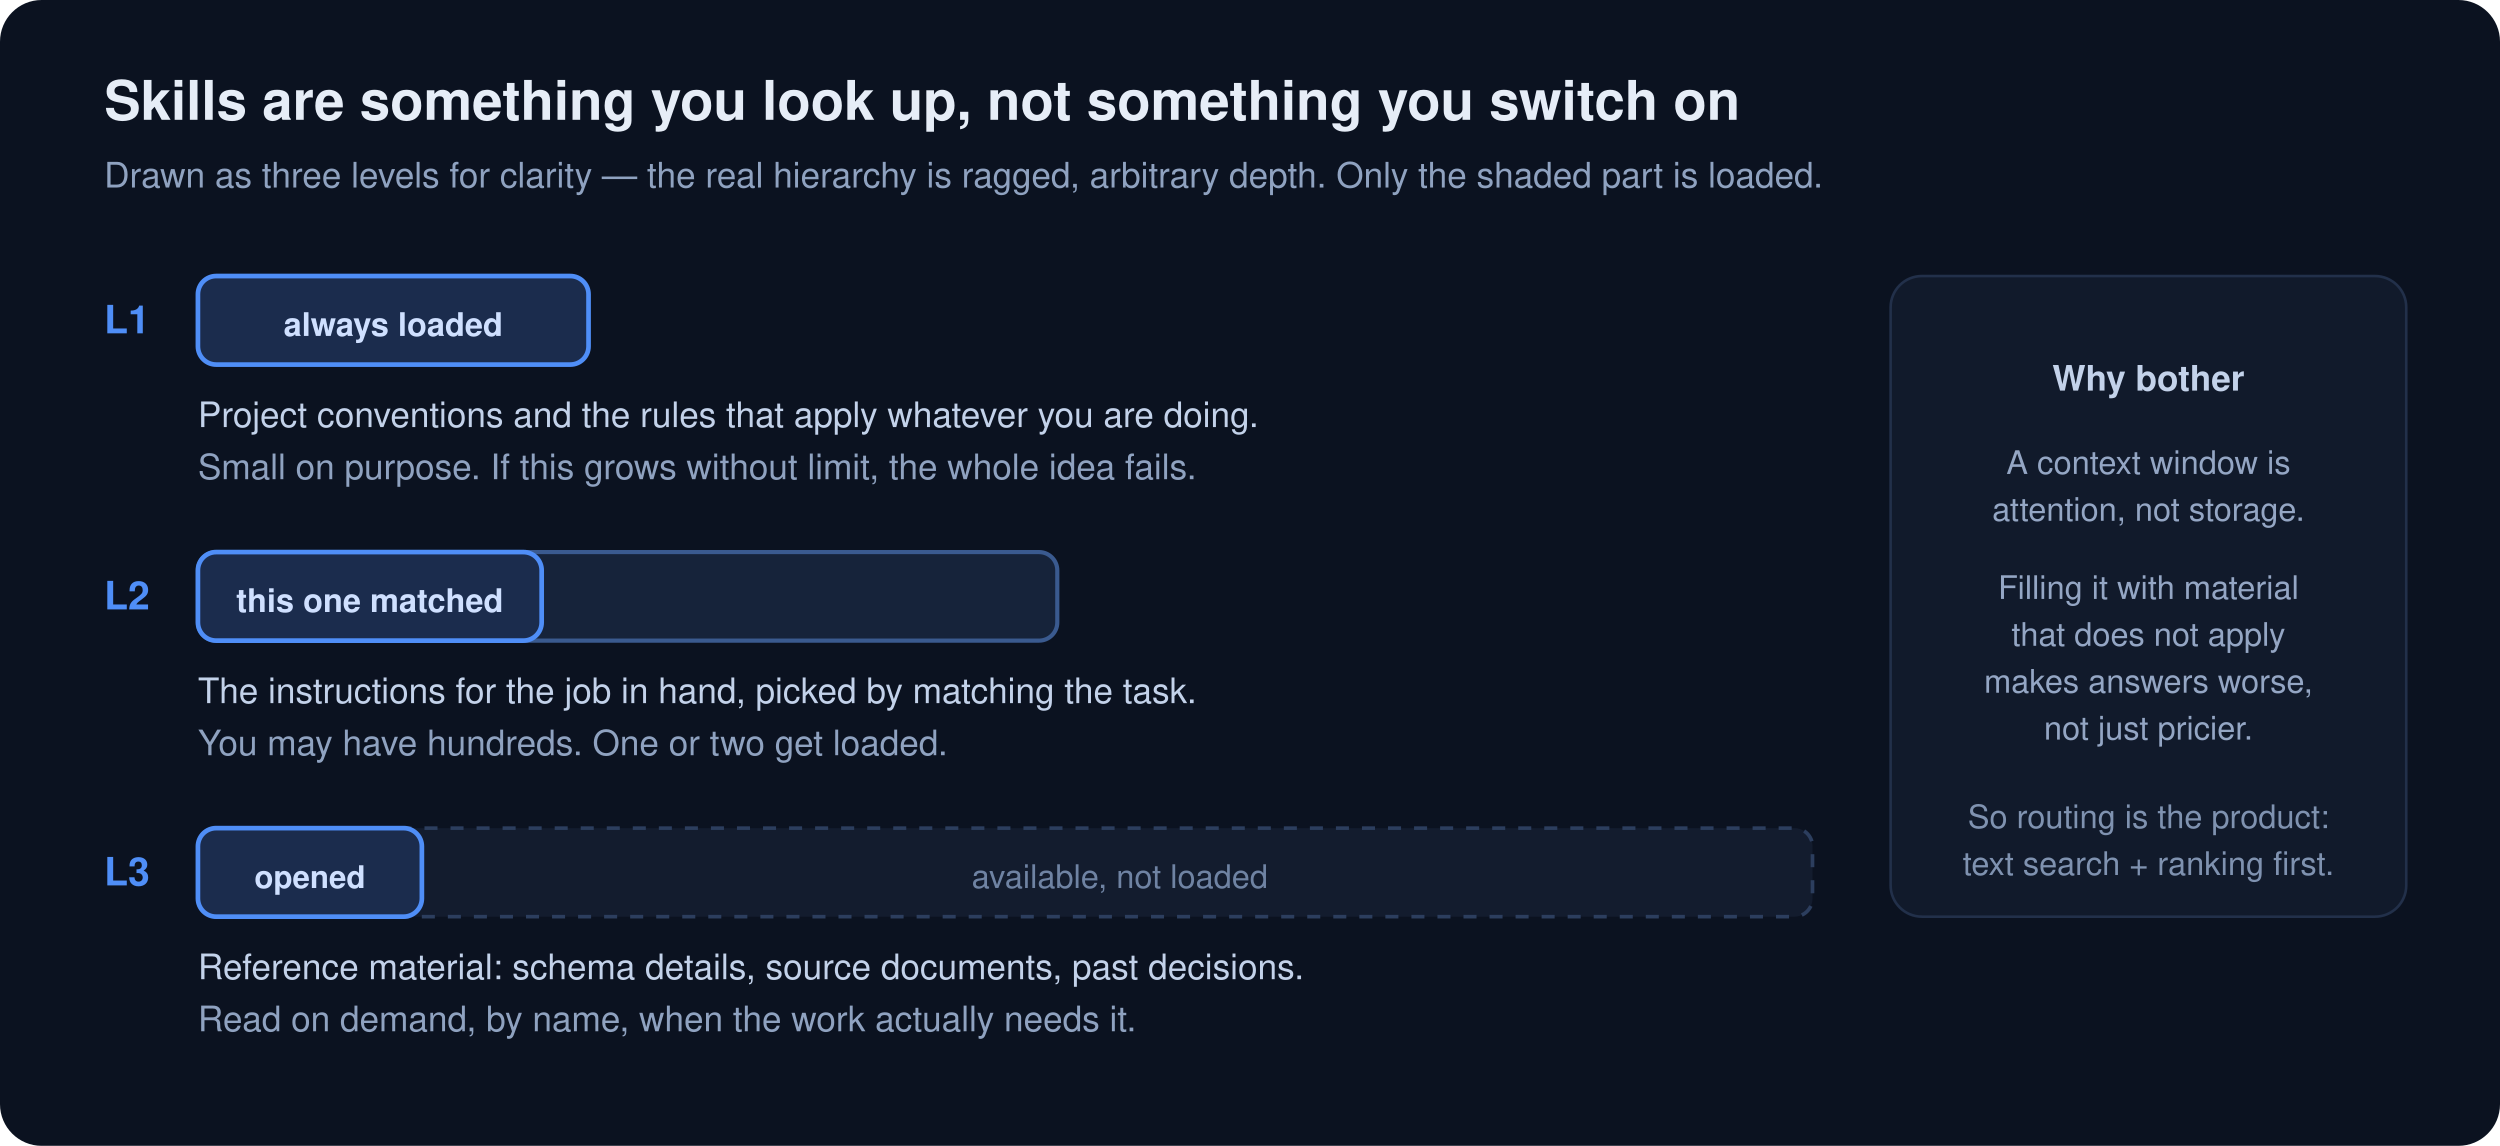
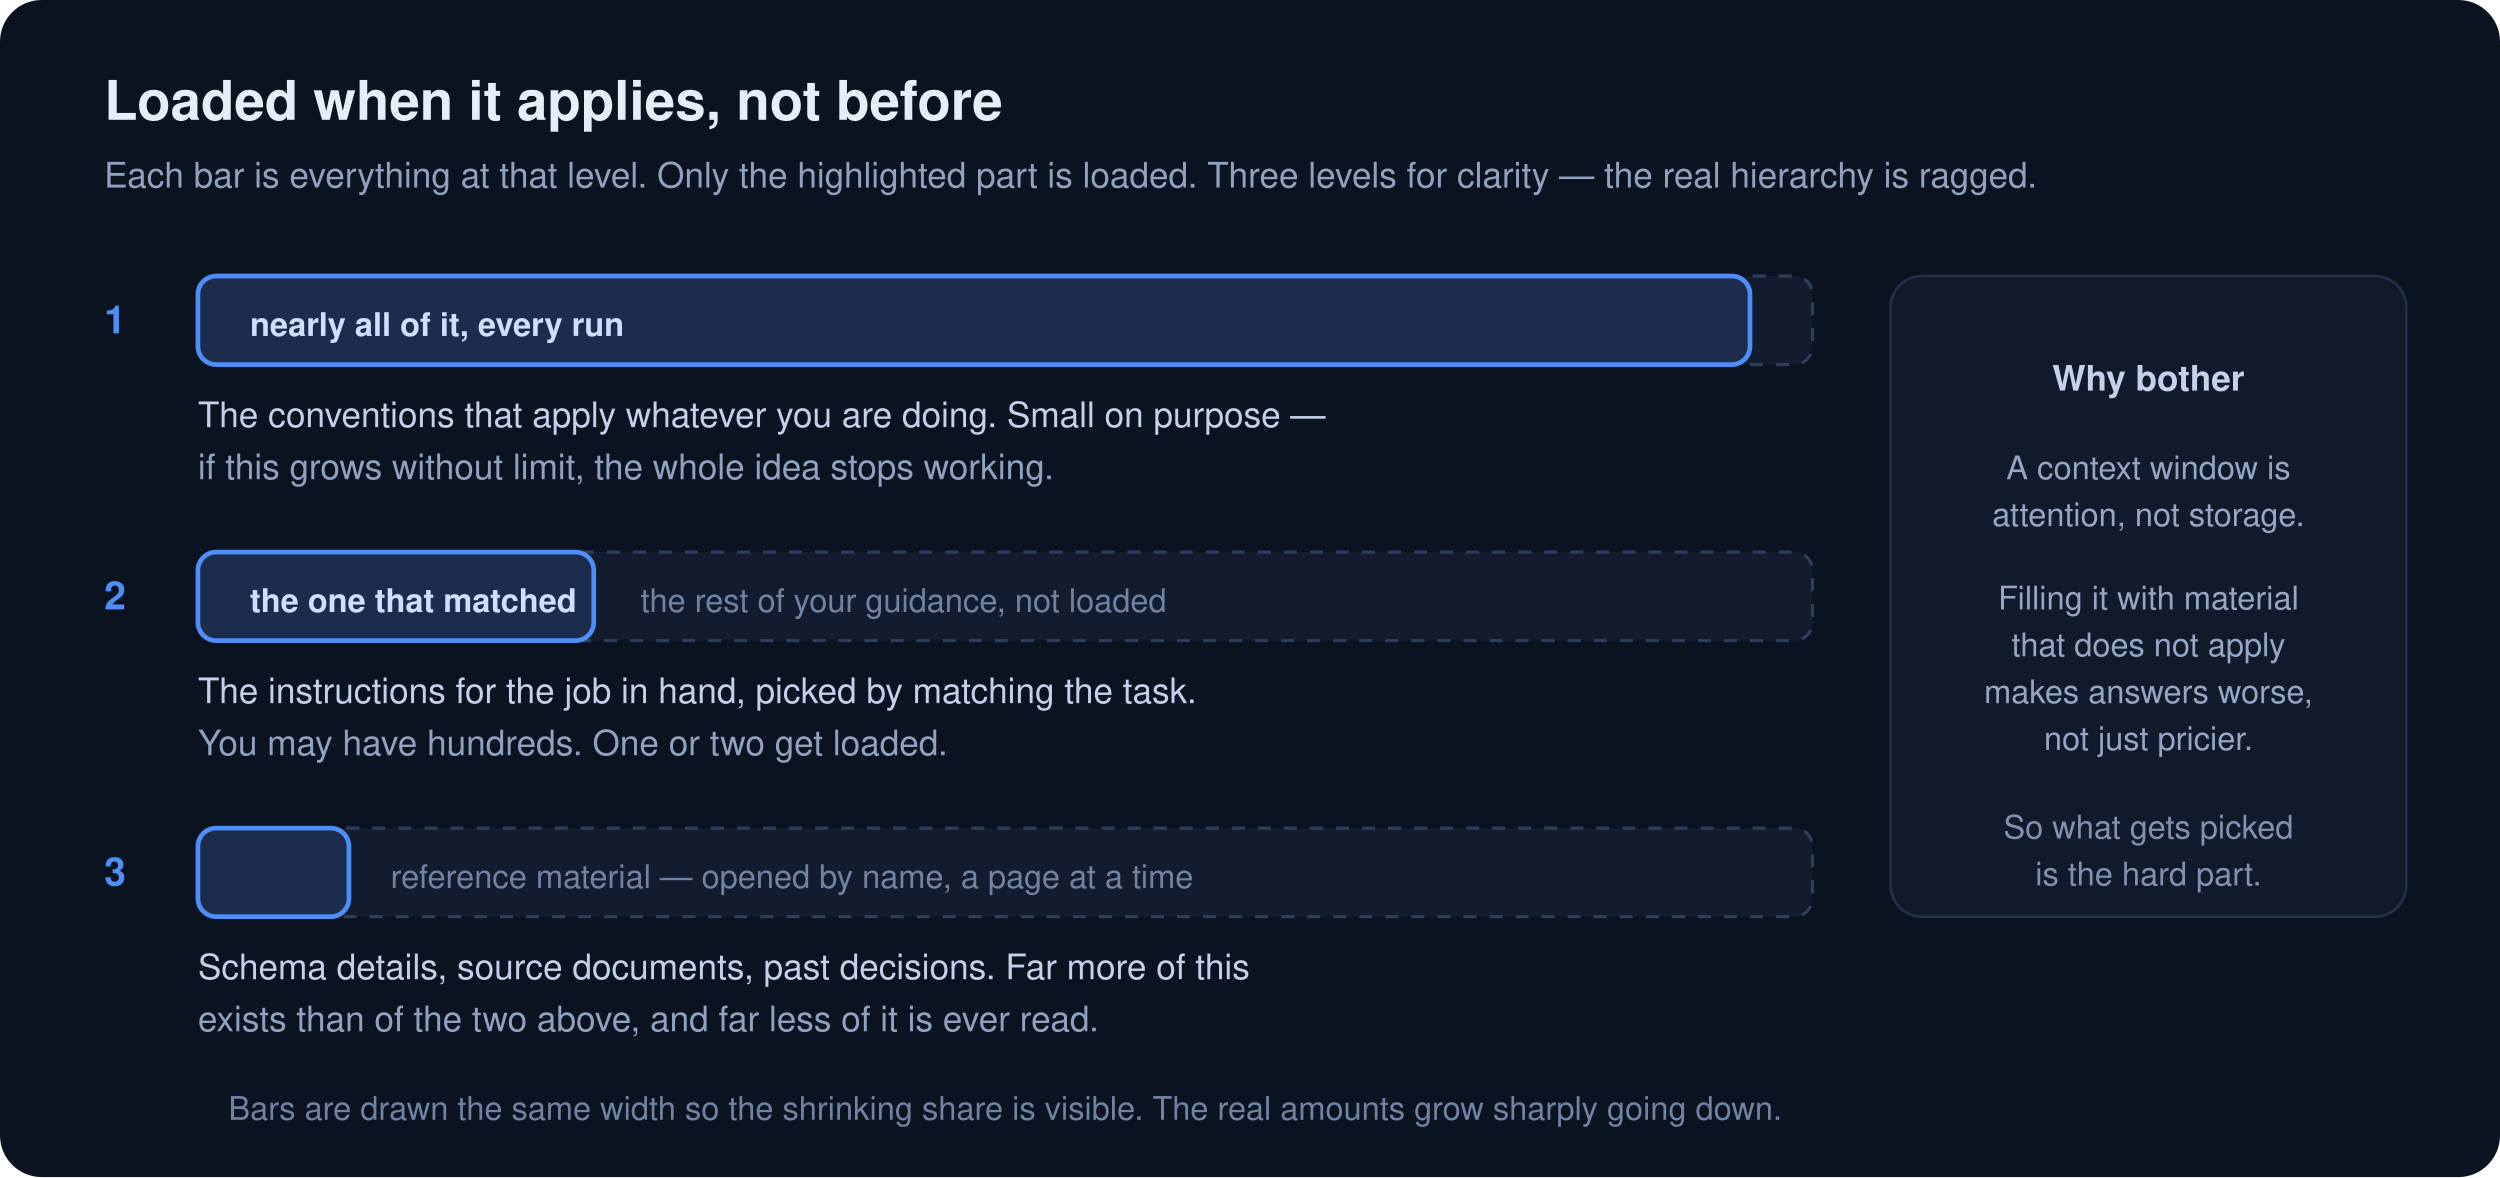
- <svg xmlns="http://www.w3.org/2000/svg" viewBox="0 0 960 440" width="960" height="440" role="img" aria-labelledby="t d">
-   <rect x="0" y="0" width="960" height="440" rx="16" fill="#0b1220" />
+ <svg xmlns="http://www.w3.org/2000/svg" viewBox="0 0 960 452" width="960" height="452" role="img" aria-labelledby="t d">
+   <rect x="0" y="0" width="960" height="452" rx="16" fill="#0b1220" />
  <g font-family="ui-sans-serif, -apple-system, Segoe UI, Helvetica, Arial, sans-serif">
-     <text x="40" y="46" font-size="21" font-weight="600" fill="#e6edf7">Skills are something you look up, not something you switch on</text>
-     <text x="40" y="72" font-size="13.5" fill="#8fa2c0">Drawn as three levels for clarity — the real hierarchy is ragged, arbitrary depth. Only the shaded part is loaded.</text>
-     <text x="40" y="128" font-size="15" font-weight="700" fill="#4f8ef7">L1</text>
-     <rect x="76" y="106" width="150" height="34" rx="7" fill="#1b2c4d" stroke="#4f8ef7" stroke-width="1.8" />
-     <text x="151" y="129" font-size="12.5" font-weight="600" fill="#cfe0ff" text-anchor="middle">always loaded</text>
-     <text x="76" y="164" font-size="13.5" fill="#c3d2ea">Project conventions and the rules that apply whatever you are doing.</text>
-     <text x="76" y="184" font-size="13.5" fill="#8fa2c0">Small on purpose. If this grows without limit, the whole idea fails.</text>
-     <text x="40" y="234" font-size="15" font-weight="700" fill="#4f8ef7">L2</text>
-     <rect x="76" y="212" width="330" height="34" rx="7" fill="#16233a" stroke="#3a5a8f" stroke-width="1.6" />
-     <rect x="76" y="212" width="132" height="34" rx="7" fill="#1b2c4d" stroke="#4f8ef7" stroke-width="1.8" />
-     <text x="142" y="235" font-size="12.5" font-weight="600" fill="#cfe0ff" text-anchor="middle">this one matched</text>
+     <text x="40" y="46" font-size="21" font-weight="600" fill="#e6edf7">Loaded when it applies, not before</text>
+     <text x="40" y="72" font-size="13.5" fill="#8fa2c0">Each bar is everything at that level. Only the highlighted part is loaded. Three levels for clarity — the real hierarchy is ragged.</text>
+     <text x="40" y="128" font-size="15" font-weight="700" fill="#4f8ef7">1</text>
+     <rect x="76" y="106" width="620" height="34" rx="7" fill="#131c2e" stroke="#2c3e5e" stroke-width="1.2" stroke-dasharray="5 5" />
+     <rect x="76" y="106" width="596" height="34" rx="7" fill="#1b2c4d" stroke="#4f8ef7" stroke-width="1.8" />
+     <text x="96" y="129" font-size="12.5" font-weight="600" fill="#cfe0ff">nearly all of it, every run</text>
+     <text x="76" y="164" font-size="13.5" fill="#c3d2ea">The conventions that apply whatever you are doing. Small on purpose —</text>
+     <text x="76" y="184" font-size="13.5" fill="#8fa2c0">if this grows without limit, the whole idea stops working.</text>
+     <text x="40" y="234" font-size="15" font-weight="700" fill="#4f8ef7">2</text>
+     <rect x="76" y="212" width="620" height="34" rx="7" fill="#131c2e" stroke="#2c3e5e" stroke-width="1.2" stroke-dasharray="5 5" />
+     <rect x="76" y="212" width="152" height="34" rx="7" fill="#1b2c4d" stroke="#4f8ef7" stroke-width="1.8" />
+     <text x="96" y="235" font-size="12.5" font-weight="600" fill="#cfe0ff">the one that matched</text>
+     <text x="246" y="235" font-size="12.5" fill="#6f83a3">the rest of your guidance, not loaded</text>
    <text x="76" y="270" font-size="13.5" fill="#c3d2ea">The instructions for the job in hand, picked by matching the task.</text>
    <text x="76" y="290" font-size="13.5" fill="#8fa2c0">You may have hundreds. One or two get loaded.</text>
-     <text x="40" y="340" font-size="15" font-weight="700" fill="#4f8ef7">L3</text>
-     <rect x="76" y="318" width="620" height="34" rx="7" fill="#131c2e" stroke="#2c3e5e" stroke-width="1.4" stroke-dasharray="5 5" />
-     <rect x="76" y="318" width="86" height="34" rx="7" fill="#1b2c4d" stroke="#4f8ef7" stroke-width="1.8" />
-     <text x="119" y="341" font-size="12" font-weight="600" fill="#cfe0ff" text-anchor="middle">opened</text>
-     <text x="430" y="341" font-size="12.5" fill="#6f83a3" text-anchor="middle">available, not loaded</text>
-     <text x="76" y="376" font-size="13.5" fill="#c3d2ea">Reference material: schema details, source documents, past decisions.</text>
-     <text x="76" y="396" font-size="13.5" fill="#8fa2c0">Read on demand, by name, when the work actually needs it.</text>
+     <text x="40" y="340" font-size="15" font-weight="700" fill="#4f8ef7">3</text>
+     <rect x="76" y="318" width="620" height="34" rx="7" fill="#131c2e" stroke="#2c3e5e" stroke-width="1.2" stroke-dasharray="5 5" />
+     <rect x="76" y="318" width="58" height="34" rx="7" fill="#1b2c4d" stroke="#4f8ef7" stroke-width="1.8" />
+     <text x="150" y="341" font-size="12.5" fill="#6f83a3">reference material — opened by name, a page at a time</text>
+     <text x="76" y="376" font-size="13.5" fill="#c3d2ea">Schema details, source documents, past decisions. Far more of this</text>
+     <text x="76" y="396" font-size="13.5" fill="#8fa2c0">exists than of the two above, and far less of it is ever read.</text>
    <rect x="726" y="106" width="198" height="246" rx="12" fill="#111a2b" stroke="#22304a" />
    <text x="825" y="150" font-size="13.5" font-weight="600" fill="#c3d2ea" text-anchor="middle">Why bother</text>
-     <text x="825" y="182" font-size="12.5" fill="#94a6c4" text-anchor="middle">A context window is</text>
-     <text x="825" y="200" font-size="12.5" fill="#94a6c4" text-anchor="middle">attention, not storage.</text>
-     <text x="825" y="230" font-size="12.5" fill="#94a6c4" text-anchor="middle">Filling it with material</text>
-     <text x="825" y="248" font-size="12.5" fill="#94a6c4" text-anchor="middle">that does not apply</text>
-     <text x="825" y="266" font-size="12.5" fill="#94a6c4" text-anchor="middle">makes answers worse,</text>
-     <text x="825" y="284" font-size="12.5" fill="#94a6c4" text-anchor="middle">not just pricier.</text>
-     <text x="825" y="318" font-size="12.5" fill="#7f92b0" text-anchor="middle">So routing is the product:</text>
-     <text x="825" y="336" font-size="12.5" fill="#7f92b0" text-anchor="middle">text search + ranking first.</text>
+     <text x="825" y="184" font-size="12.5" fill="#94a6c4" text-anchor="middle">A context window is</text>
+     <text x="825" y="202" font-size="12.5" fill="#94a6c4" text-anchor="middle">attention, not storage.</text>
+     <text x="825" y="234" font-size="12.5" fill="#94a6c4" text-anchor="middle">Filling it with material</text>
+     <text x="825" y="252" font-size="12.5" fill="#94a6c4" text-anchor="middle">that does not apply</text>
+     <text x="825" y="270" font-size="12.5" fill="#94a6c4" text-anchor="middle">makes answers worse,</text>
+     <text x="825" y="288" font-size="12.5" fill="#94a6c4" text-anchor="middle">not just pricier.</text>
+     <text x="825" y="322" font-size="12.5" fill="#7f92b0" text-anchor="middle">So what gets picked</text>
+     <text x="825" y="340" font-size="12.5" fill="#7f92b0" text-anchor="middle">is the hard part.</text>
+     <text x="386" y="430" font-size="12.5" fill="#6f83a3" text-anchor="middle">Bars are drawn the same width so the shrinking share is visible. The real amounts grow sharply going down.</text>
  </g>
</svg>
